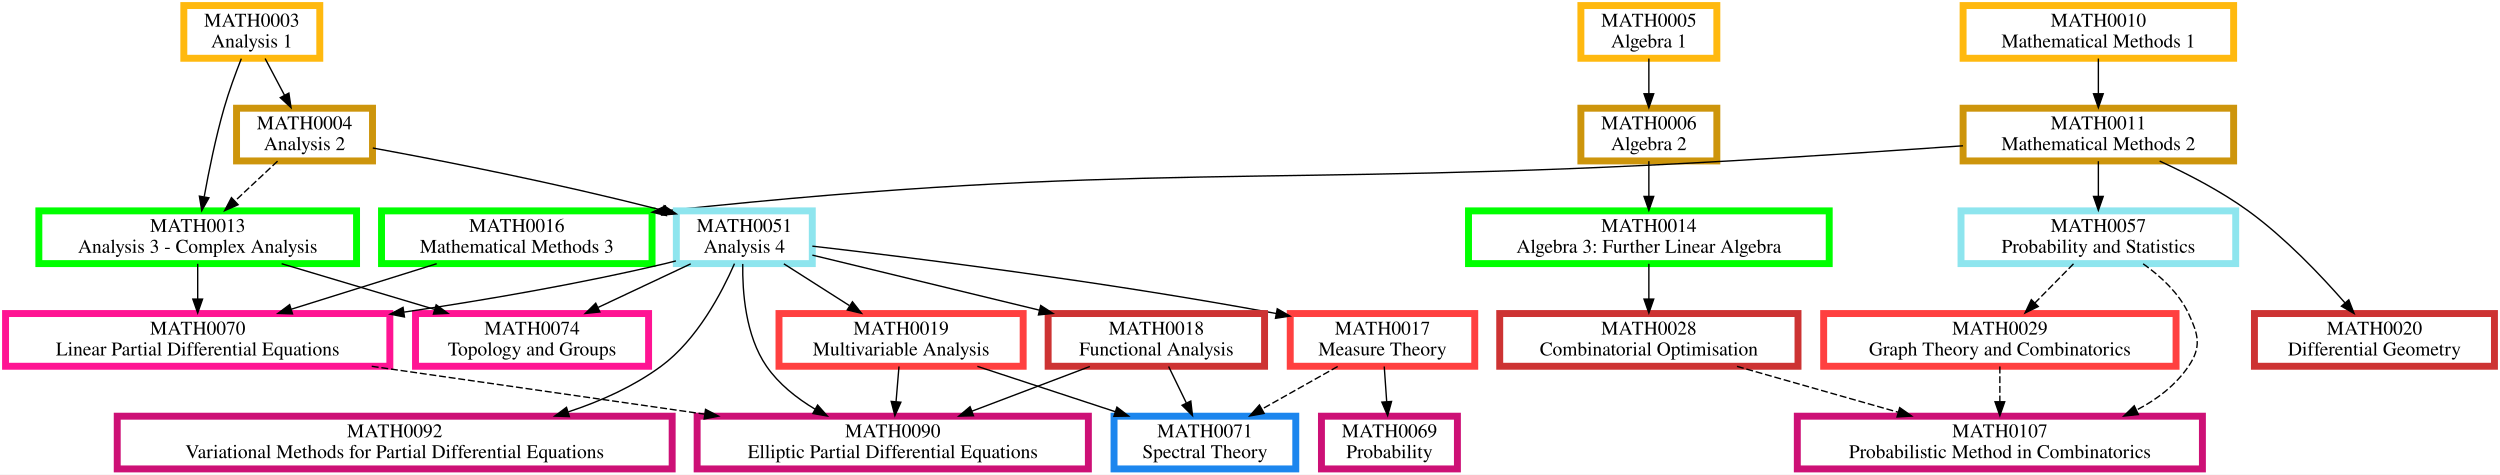
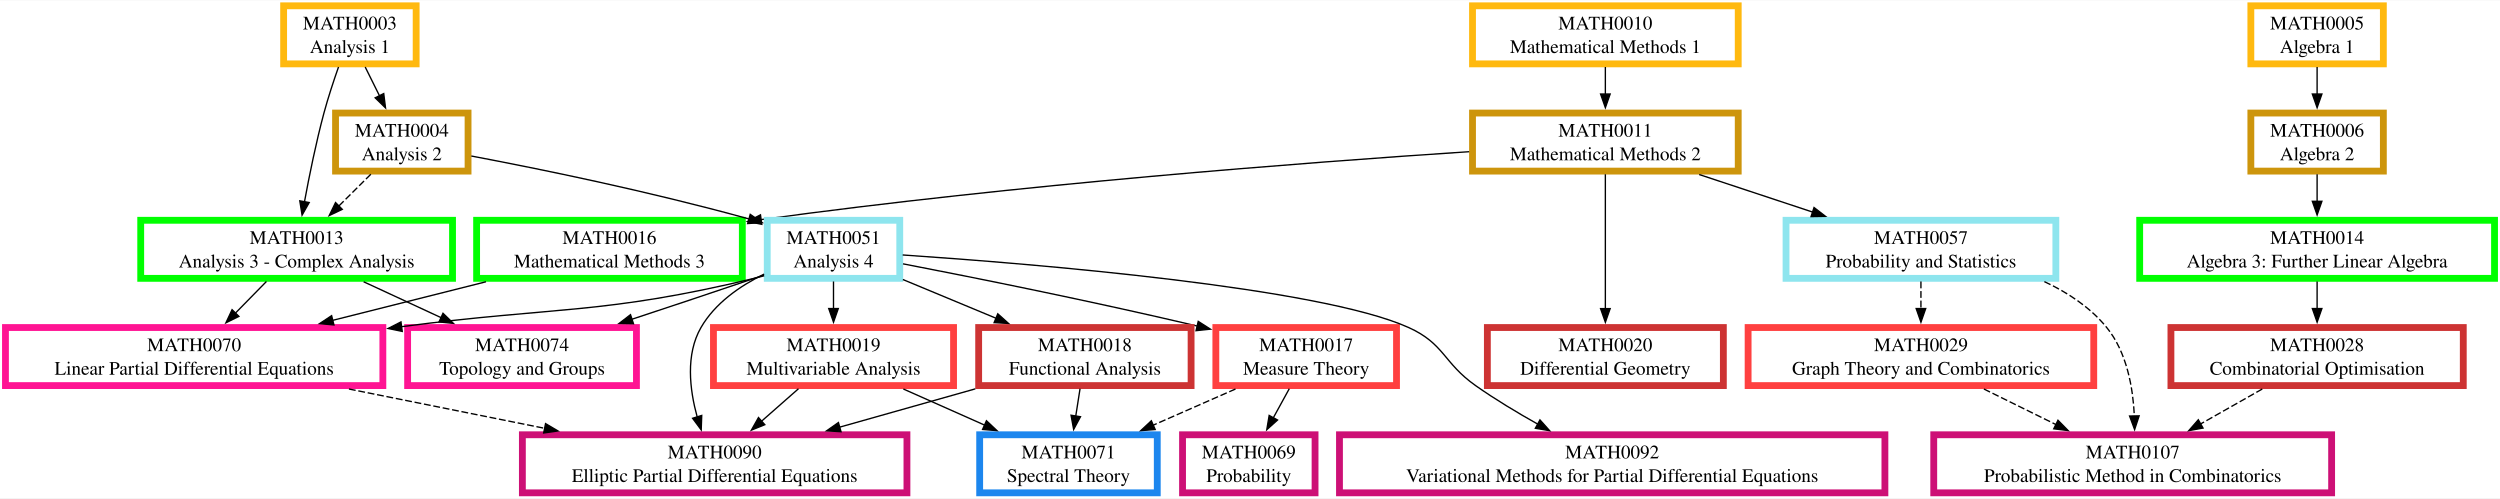
- <svg xmlns="http://www.w3.org/2000/svg" xmlns:xlink="http://www.w3.org/1999/xlink" width="1802pt" height="342pt" viewBox="0.00 0.00 1802.00 342.00">
-   <g id="graph0" class="graph" transform="scale(1 1) rotate(0) translate(4 338)">
-     <polygon fill="white" stroke="transparent" points="-4,4 -4,-338 1798,-338 1798,4 -4,4" />
+ <svg xmlns="http://www.w3.org/2000/svg" xmlns:xlink="http://www.w3.org/1999/xlink" width="1830pt" height="365pt" viewBox="0.00 0.00 1830.00 364.50">
+   <g id="graph0" class="graph" transform="scale(1 1) rotate(0) translate(4 360.5)">
+     <polygon fill="white" stroke="none" points="-4,4 -4,-360.5 1826,-360.5 1826,4 -4,4" />
    <g id="node1" class="node">
      <g id="a_node1">
        <a xlink:href="https://www.ucl.ac.uk/maths/sites/maths/files/math0003.pdf" xlink:title="Year 1, term 1">
-           <polygon fill="white" stroke="#ffb90f" stroke-width="5" points="226.5,-334 128.5,-334 128.5,-296 226.5,-296 226.5,-334" />
-           <text text-anchor="middle" x="177.5" y="-318.8" font-family="Times,serif" font-size="14.00">MATH0003</text>
-           <text text-anchor="middle" x="177.5" y="-303.8" font-family="Times,serif" font-size="14.00">Analysis 1</text>
-         </a>
-       </g>
-     </g>
-     <g id="node6" class="node">
-       <g id="a_node6">
+           <polygon fill="white" stroke="#ffb90f" stroke-width="5" points="300.62,-356.5 203.62,-356.5 203.62,-314 300.62,-314 300.62,-356.5" />
+           <text text-anchor="middle" x="252.12" y="-339.2" font-family="Times,serif" font-size="14.00">MATH0003</text>
+           <text text-anchor="middle" x="252.12" y="-321.95" font-family="Times,serif" font-size="14.00">Analysis 1</text>
+         </a>
+       </g>
+     </g>
+     <g id="node5" class="node">
+       <g id="a_node5">
        <a xlink:href="https://www.ucl.ac.uk/maths/sites/maths/files/math0004.pdf" xlink:title="Year 1, term 2">
-           <polygon fill="white" stroke="#cd950c" stroke-width="5" points="264.5,-260 166.5,-260 166.5,-222 264.5,-222 264.5,-260" />
-           <text text-anchor="middle" x="215.5" y="-244.8" font-family="Times,serif" font-size="14.00">MATH0004</text>
-           <text text-anchor="middle" x="215.5" y="-229.8" font-family="Times,serif" font-size="14.00">Analysis 2</text>
-         </a>
-       </g>
-     </g>
-     <g id="edge3" class="edge">
-       <path fill="none" stroke="black" d="M187.09,-295.83C191.33,-287.79 196.41,-278.17 201.1,-269.29" />
-       <polygon fill="black" stroke="black" points="204.21,-270.89 205.78,-260.41 198.02,-267.62 204.21,-270.89" />
-     </g>
-     <g id="node9" class="node">
-       <g id="a_node9">
+           <polygon fill="white" stroke="#cd950c" stroke-width="5" points="338.62,-278 241.62,-278 241.62,-235.5 338.62,-235.5 338.62,-278" />
+           <text text-anchor="middle" x="290.12" y="-260.7" font-family="Times,serif" font-size="14.00">MATH0004</text>
+           <text text-anchor="middle" x="290.12" y="-243.45" font-family="Times,serif" font-size="14.00">Analysis 2</text>
+         </a>
+       </g>
+     </g>
+     <g id="edge2" class="edge">
+       <path fill="none" stroke="black" d="M263.32,-311.71C266.62,-305.08 270.29,-297.68 273.83,-290.54" />
+       <polygon fill="black" stroke="black" points="276.89,-292.26 278.2,-281.75 270.62,-289.15 276.89,-292.26" />
+     </g>
+     <g id="node8" class="node">
+       <g id="a_node8">
        <a xlink:href="https://www.ucl.ac.uk/maths/sites/maths/files/math0013.pdf" xlink:title="Year 2, term 1">
-           <polygon fill="white" stroke="#00ff00" stroke-width="5" points="253,-186 24,-186 24,-148 253,-148 253,-186" />
-           <text text-anchor="middle" x="138.5" y="-170.8" font-family="Times,serif" font-size="14.00">MATH0013</text>
-           <text text-anchor="middle" x="138.5" y="-155.8" font-family="Times,serif" font-size="14.00">Analysis 3 - Complex Analysis</text>
-         </a>
-       </g>
-     </g>
-     <g id="edge6" class="edge">
-       <path fill="none" stroke="black" d="M169.95,-295.73C165.87,-285.38 160.97,-272.11 157.5,-260 151.45,-238.9 146.51,-214.56 143.19,-196.21" />
-       <polygon fill="black" stroke="black" points="146.6,-195.42 141.42,-186.18 139.71,-196.63 146.6,-195.42" />
+           <polygon fill="white" stroke="#00ff00" stroke-width="5" points="327.25,-199.5 99,-199.5 99,-157 327.25,-157 327.25,-199.5" />
+           <text text-anchor="middle" x="213.12" y="-182.2" font-family="Times,serif" font-size="14.00">MATH0013</text>
+           <text text-anchor="middle" x="213.12" y="-164.95" font-family="Times,serif" font-size="14.00">Analysis 3 - Complex Analysis</text>
+         </a>
+       </g>
+     </g>
+     <g id="edge5" class="edge">
+       <path fill="none" stroke="black" d="M243.8,-311.73C240.21,-301.53 236.15,-289.25 233.12,-278 227.37,-256.6 222.41,-232.19 218.87,-213" />
+       <polygon fill="black" stroke="black" points="222.34,-212.5 217.12,-203.28 215.45,-213.74 222.34,-212.5" />
    </g>
    <g id="node2" class="node">
      <g id="a_node2">
        <a xlink:href="https://www.ucl.ac.uk/maths/sites/maths/files/math0010.pdf" xlink:title="Year 1, term 1">
-           <polygon fill="white" stroke="#ffb90f" stroke-width="5" points="1606,-334 1411,-334 1411,-296 1606,-296 1606,-334" />
-           <text text-anchor="middle" x="1508.5" y="-318.8" font-family="Times,serif" font-size="14.00">MATH0010</text>
-           <text text-anchor="middle" x="1508.5" y="-303.8" font-family="Times,serif" font-size="14.00">Mathematical Methods 1</text>
-         </a>
-       </g>
-     </g>
-     <g id="node5" class="node">
-       <g id="a_node5">
+           <polygon fill="white" stroke="#ffb90f" stroke-width="5" points="1268.38,-356.5 1073.88,-356.5 1073.88,-314 1268.38,-314 1268.38,-356.5" />
+           <text text-anchor="middle" x="1171.12" y="-339.2" font-family="Times,serif" font-size="14.00">MATH0010</text>
+           <text text-anchor="middle" x="1171.12" y="-321.95" font-family="Times,serif" font-size="14.00">Mathematical Methods 1</text>
+         </a>
+       </g>
+     </g>
+     <g id="node4" class="node">
+       <g id="a_node4">
        <a xlink:href="https://www.ucl.ac.uk/maths/sites/maths/files/math0011_2.pdf" xlink:title="Year 1, term 2">
-           <polygon fill="white" stroke="#cd950c" stroke-width="5" points="1606,-260 1411,-260 1411,-222 1606,-222 1606,-260" />
-           <text text-anchor="middle" x="1508.5" y="-244.8" font-family="Times,serif" font-size="14.00">MATH0011</text>
-           <text text-anchor="middle" x="1508.5" y="-229.8" font-family="Times,serif" font-size="14.00">Mathematical Methods 2</text>
-         </a>
-       </g>
-     </g>
-     <g id="edge2" class="edge">
-       <path fill="none" stroke="black" d="M1508.5,-295.83C1508.5,-288.13 1508.5,-278.97 1508.5,-270.42" />
-       <polygon fill="black" stroke="black" points="1512,-270.41 1508.5,-260.41 1505,-270.41 1512,-270.41" />
+           <polygon fill="white" stroke="#cd950c" stroke-width="5" points="1268.38,-278 1073.88,-278 1073.88,-235.5 1268.38,-235.5 1268.38,-278" />
+           <text text-anchor="middle" x="1171.12" y="-260.7" font-family="Times,serif" font-size="14.00">MATH0011</text>
+           <text text-anchor="middle" x="1171.12" y="-243.45" font-family="Times,serif" font-size="14.00">Mathematical Methods 2</text>
+         </a>
+       </g>
+     </g>
+     <g id="edge1" class="edge">
+       <path fill="none" stroke="black" d="M1171.12,-311.71C1171.12,-305.39 1171.12,-298.37 1171.12,-291.54" />
+       <polygon fill="black" stroke="black" points="1174.63,-291.91 1171.13,-281.91 1167.63,-291.91 1174.63,-291.91" />
    </g>
    <g id="node3" class="node">
      <g id="a_node3">
        <a xlink:href="https://www.ucl.ac.uk/maths/sites/maths/files/math0005.pdf" xlink:title="Year 1, term 1">
-           <polygon fill="white" stroke="#ffb90f" stroke-width="5" points="1233.5,-334 1135.5,-334 1135.5,-296 1233.5,-296 1233.5,-334" />
-           <text text-anchor="middle" x="1184.5" y="-318.8" font-family="Times,serif" font-size="14.00">MATH0005</text>
-           <text text-anchor="middle" x="1184.5" y="-303.8" font-family="Times,serif" font-size="14.00">Algebra 1</text>
-         </a>
-       </g>
-     </g>
-     <g id="node4" class="node">
-       <g id="a_node4">
+           <polygon fill="white" stroke="#ffb90f" stroke-width="5" points="1740.62,-356.5 1643.62,-356.5 1643.62,-314 1740.62,-314 1740.62,-356.5" />
+           <text text-anchor="middle" x="1692.12" y="-339.2" font-family="Times,serif" font-size="14.00">MATH0005</text>
+           <text text-anchor="middle" x="1692.12" y="-321.95" font-family="Times,serif" font-size="14.00">Algebra 1</text>
+         </a>
+       </g>
+     </g>
+     <g id="node6" class="node">
+       <g id="a_node6">
        <a xlink:href="https://www.ucl.ac.uk/maths/sites/maths/files/math0006.pdf" xlink:title="Year 1, term 2">
-           <polygon fill="white" stroke="#cd950c" stroke-width="5" points="1233.5,-260 1135.5,-260 1135.5,-222 1233.5,-222 1233.5,-260" />
-           <text text-anchor="middle" x="1184.5" y="-244.8" font-family="Times,serif" font-size="14.00">MATH0006</text>
-           <text text-anchor="middle" x="1184.5" y="-229.8" font-family="Times,serif" font-size="14.00">Algebra 2</text>
-         </a>
-       </g>
-     </g>
-     <g id="edge1" class="edge">
-       <path fill="none" stroke="black" d="M1184.5,-295.83C1184.5,-288.13 1184.5,-278.97 1184.5,-270.42" />
-       <polygon fill="black" stroke="black" points="1188,-270.41 1184.5,-260.41 1181,-270.41 1188,-270.41" />
-     </g>
-     <g id="node8" class="node">
-       <g id="a_node8">
-         <a xlink:href="https://www.ucl.ac.uk/maths/sites/maths/files/math0014.pdf" xlink:title="Year 2, term 1">
-           <polygon fill="white" stroke="#00ff00" stroke-width="5" points="1314.5,-186 1054.5,-186 1054.5,-148 1314.5,-148 1314.5,-186" />
-           <text text-anchor="middle" x="1184.5" y="-170.8" font-family="Times,serif" font-size="14.00">MATH0014</text>
-           <text text-anchor="middle" x="1184.5" y="-155.8" font-family="Times,serif" font-size="14.00">Algebra 3: Further Linear Algebra</text>
-         </a>
-       </g>
-     </g>
-     <g id="edge5" class="edge">
-       <path fill="none" stroke="black" d="M1184.5,-221.83C1184.5,-214.13 1184.5,-204.97 1184.5,-196.42" />
-       <polygon fill="black" stroke="black" points="1188,-196.41 1184.5,-186.41 1181,-196.41 1188,-196.41" />
+           <polygon fill="white" stroke="#cd950c" stroke-width="5" points="1740.62,-278 1643.62,-278 1643.62,-235.5 1740.62,-235.5 1740.62,-278" />
+           <text text-anchor="middle" x="1692.12" y="-260.7" font-family="Times,serif" font-size="14.00">MATH0006</text>
+           <text text-anchor="middle" x="1692.12" y="-243.45" font-family="Times,serif" font-size="14.00">Algebra 2</text>
+         </a>
+       </g>
+     </g>
+     <g id="edge3" class="edge">
+       <path fill="none" stroke="black" d="M1692.12,-311.71C1692.12,-305.39 1692.12,-298.37 1692.12,-291.54" />
+       <polygon fill="black" stroke="black" points="1695.63,-291.91 1692.13,-281.91 1688.63,-291.91 1695.63,-291.91" />
    </g>
    <g id="node7" class="node">
      <g id="a_node7">
        <a xlink:href="https://www.ucl.ac.uk/maths/sites/maths/files/math0016.pdf" xlink:title="Year 2, term 1">
-           <polygon fill="white" stroke="#00ff00" stroke-width="5" points="466,-186 271,-186 271,-148 466,-148 466,-186" />
-           <text text-anchor="middle" x="368.5" y="-170.8" font-family="Times,serif" font-size="14.00">MATH0016</text>
-           <text text-anchor="middle" x="368.5" y="-155.8" font-family="Times,serif" font-size="14.00">Mathematical Methods 3</text>
+           <polygon fill="white" stroke="#00ff00" stroke-width="5" points="539.38,-199.5 344.88,-199.5 344.88,-157 539.38,-157 539.38,-199.5" />
+           <text text-anchor="middle" x="442.12" y="-182.2" font-family="Times,serif" font-size="14.00">MATH0016</text>
+           <text text-anchor="middle" x="442.12" y="-164.95" font-family="Times,serif" font-size="14.00">Mathematical Methods 3</text>
        </a>
      </g>
    </g>
    <g id="edge4" class="edge">
-       <path fill="none" stroke="black" d="M1410.94,-232.91C1360.64,-229.38 1298.3,-225.2 1242.5,-222 904.68,-202.65 815.96,-222.28 476.18,-186.11" />
-       <polygon fill="black" stroke="black" points="476.37,-182.61 466.05,-185.02 475.62,-189.57 476.37,-182.61" />
+       <path fill="none" stroke="black" d="M1071.41,-249.72C950.68,-241.74 741.01,-225.74 552.96,-199.98" />
+       <polygon fill="black" stroke="black" points="553.63,-196.54 543.24,-198.64 552.67,-203.48 553.63,-196.54" />
+     </g>
+     <g id="node11" class="node">
+       <g id="a_node11">
+         <a xlink:href="https://www.ucl.ac.uk/maths/sites/maths/files/math0057.pdf" xlink:title="Year 2 or 3, term 2">
+           <polygon fill="white" stroke="#8ee5ee" stroke-width="5" points="1500.88,-199.5 1303.38,-199.5 1303.38,-157 1500.88,-157 1500.88,-199.5" />
+           <text text-anchor="middle" x="1402.12" y="-182.2" font-family="Times,serif" font-size="14.00">MATH0057</text>
+           <text text-anchor="middle" x="1402.12" y="-164.95" font-family="Times,serif" font-size="14.00">Probability and Statistics</text>
+         </a>
+       </g>
+     </g>
+     <g id="edge9" class="edge">
+       <path fill="none" stroke="black" d="M1239.81,-233C1265.99,-224.33 1296.03,-214.38 1323.1,-205.42" />
+       <polygon fill="black" stroke="black" points="1323.88,-208.85 1332.27,-202.38 1321.68,-202.2 1323.88,-208.85" />
+     </g>
+     <g id="node16" class="node">
+       <g id="a_node16">
+         <a xlink:href="https://www.ucl.ac.uk/maths/sites/maths/files/math0020.pdf" xlink:title="Year 3, term 2">
+           <polygon fill="white" stroke="#cd3333" stroke-width="5" points="1257.5,-121 1084.75,-121 1084.75,-78.5 1257.5,-78.5 1257.5,-121" />
+           <text text-anchor="middle" x="1171.12" y="-103.7" font-family="Times,serif" font-size="14.00">MATH0020</text>
+           <text text-anchor="middle" x="1171.12" y="-86.45" font-family="Times,serif" font-size="14.00">Differential Geometry</text>
+         </a>
+       </g>
+     </g>
+     <g id="edge14" class="edge">
+       <path fill="none" stroke="black" d="M1171.12,-233.21C1171.12,-207.27 1171.12,-164.4 1171.12,-134.48" />
+       <polygon fill="black" stroke="black" points="1174.63,-134.83 1171.13,-124.83 1167.63,-134.83 1174.63,-134.83" />
+     </g>
+     <g id="edge6" class="edge">
+       <path fill="none" stroke="black" stroke-dasharray="5,2" d="M267.44,-233.21C259.99,-225.81 251.58,-217.45 243.64,-209.57" />
+       <polygon fill="black" stroke="black" points="246.55,-207.52 236.99,-202.96 241.62,-212.49 246.55,-207.52" />
    </g>
    <g id="node10" class="node">
      <g id="a_node10">
-         <a xlink:href="https://www.ucl.ac.uk/maths/sites/maths/files/math0057.pdf" xlink:title="Year 2 or 3, term 2">
-           <polygon fill="white" stroke="#8ee5ee" stroke-width="5" points="1607.5,-186 1409.5,-186 1409.5,-148 1607.5,-148 1607.5,-186" />
-           <text text-anchor="middle" x="1508.5" y="-170.8" font-family="Times,serif" font-size="14.00">MATH0057</text>
-           <text text-anchor="middle" x="1508.5" y="-155.8" font-family="Times,serif" font-size="14.00">Probability and Statistics</text>
+         <a xlink:href="https://www.ucl.ac.uk/maths/sites/maths/files/math0051.pdf" xlink:title="Year 2 or 3, term 2">
+           <polygon fill="white" stroke="#8ee5ee" stroke-width="5" points="654.62,-199.5 557.62,-199.5 557.62,-157 654.62,-157 654.62,-199.5" />
+           <text text-anchor="middle" x="606.12" y="-182.2" font-family="Times,serif" font-size="14.00">MATH0051</text>
+           <text text-anchor="middle" x="606.12" y="-164.95" font-family="Times,serif" font-size="14.00">Analysis 4</text>
        </a>
      </g>
    </g>
    <g id="edge8" class="edge">
-       <path fill="none" stroke="black" d="M1508.5,-221.83C1508.5,-214.13 1508.5,-204.97 1508.5,-196.42" />
-       <polygon fill="black" stroke="black" points="1512,-196.41 1508.5,-186.41 1505,-196.41 1512,-196.41" />
-     </g>
-     <g id="node15" class="node">
-       <g id="a_node15">
-         <a xlink:href="https://www.ucl.ac.uk/maths/sites/maths/files/math0020.pdf" xlink:title="Year 3, term 2">
-           <polygon fill="white" stroke="#cd3333" stroke-width="5" points="1794,-112 1621,-112 1621,-74 1794,-74 1794,-112" />
-           <text text-anchor="middle" x="1707.5" y="-96.8" font-family="Times,serif" font-size="14.00">MATH0020</text>
-           <text text-anchor="middle" x="1707.5" y="-81.8" font-family="Times,serif" font-size="14.00">Differential Geometry</text>
-         </a>
-       </g>
-     </g>
-     <g id="edge13" class="edge">
-       <path fill="none" stroke="black" d="M1552.67,-221.9C1573,-212.59 1596.9,-200.21 1616.5,-186 1643.04,-166.76 1668.88,-139.57 1686.21,-119.74" />
-       <polygon fill="black" stroke="black" points="1689,-121.87 1692.86,-112 1683.69,-117.3 1689,-121.87" />
+       <path fill="none" stroke="black" d="M341,-246.55C390.91,-237.1 469.31,-221.15 544.28,-200.47" />
+       <polygon fill="black" stroke="black" points="545.17,-203.85 553.85,-197.79 543.28,-197.11 545.17,-203.85" />
+     </g>
+     <g id="node9" class="node">
+       <g id="a_node9">
+         <a xlink:href="https://www.ucl.ac.uk/maths/sites/maths/files/math0014.pdf" xlink:title="Year 2, term 1">
+           <polygon fill="white" stroke="#00ff00" stroke-width="5" points="1822,-199.5 1562.25,-199.5 1562.25,-157 1822,-157 1822,-199.5" />
+           <text text-anchor="middle" x="1692.12" y="-182.2" font-family="Times,serif" font-size="14.00">MATH0014</text>
+           <text text-anchor="middle" x="1692.12" y="-164.95" font-family="Times,serif" font-size="14.00">Algebra 3: Further Linear Algebra</text>
+         </a>
+       </g>
    </g>
    <g id="edge7" class="edge">
-       <path fill="none" stroke="black" stroke-dasharray="5,2" d="M196.07,-221.83C186.77,-213.13 175.48,-202.58 165.37,-193.13" />
-       <polygon fill="black" stroke="black" points="167.62,-190.44 157.92,-186.16 162.84,-195.55 167.62,-190.44" />
-     </g>
-     <g id="node11" class="node">
-       <g id="a_node11">
-         <a xlink:href="https://www.ucl.ac.uk/maths/sites/maths/files/math0051.pdf" xlink:title="Year 2 or 3, term 2">
-           <polygon fill="white" stroke="#8ee5ee" stroke-width="5" points="581.5,-186 483.5,-186 483.5,-148 581.5,-148 581.5,-186" />
-           <text text-anchor="middle" x="532.5" y="-170.8" font-family="Times,serif" font-size="14.00">MATH0051</text>
-           <text text-anchor="middle" x="532.5" y="-155.8" font-family="Times,serif" font-size="14.00">Analysis 4</text>
-         </a>
-       </g>
-     </g>
-     <g id="edge9" class="edge">
-       <path fill="none" stroke="black" d="M264.72,-231.31C315.11,-222.08 395.83,-206.34 473.52,-186.41" />
-       <polygon fill="black" stroke="black" points="474.66,-189.73 483.47,-183.83 472.91,-182.95 474.66,-189.73" />
+       <path fill="none" stroke="black" d="M1692.12,-233.21C1692.12,-226.89 1692.12,-219.87 1692.12,-213.04" />
+       <polygon fill="black" stroke="black" points="1695.63,-213.41 1692.13,-203.41 1688.63,-213.41 1695.63,-213.41" />
    </g>
    <g id="node19" class="node">
      <g id="a_node19">
        <a xlink:href="https://www.ucl.ac.uk/maths/sites/maths/files/math0070.pdf" xlink:title="Year 3 or 4, term 1">
-           <polygon fill="white" stroke="#ff1493" stroke-width="5" points="277,-112 0,-112 0,-74 277,-74 277,-112" />
-           <text text-anchor="middle" x="138.5" y="-96.8" font-family="Times,serif" font-size="14.00">MATH0070</text>
-           <text text-anchor="middle" x="138.5" y="-81.8" font-family="Times,serif" font-size="14.00">Linear Partial Differential Equations</text>
+           <polygon fill="white" stroke="#ff1493" stroke-width="5" points="276.25,-121 0,-121 0,-78.5 276.25,-78.5 276.25,-121" />
+           <text text-anchor="middle" x="138.12" y="-103.7" font-family="Times,serif" font-size="14.00">MATH0070</text>
+           <text text-anchor="middle" x="138.12" y="-86.45" font-family="Times,serif" font-size="14.00">Linear Partial Differential Equations</text>
        </a>
      </g>
    </g>
    <g id="edge19" class="edge">
-       <path fill="none" stroke="black" d="M310.76,-147.92C278.91,-137.95 239.19,-125.52 205.92,-115.1" />
-       <polygon fill="black" stroke="black" points="206.85,-111.73 196.27,-112.08 204.76,-118.41 206.85,-111.73" />
+       <path fill="none" stroke="black" d="M351.74,-154.5C316.45,-145.62 275.82,-135.4 239.54,-126.27" />
+       <polygon fill="black" stroke="black" points="240.45,-122.89 229.89,-123.84 238.74,-129.68 240.45,-122.89" />
+     </g>
+     <g id="node18" class="node">
+       <g id="a_node18">
+         <a xlink:href="https://www.ucl.ac.uk/maths/sites/maths/files/math0074.pdf" xlink:title="Year 3 or 4, term 1">
+           <polygon fill="white" stroke="#ff1493" stroke-width="5" points="461.88,-121 294.38,-121 294.38,-78.5 461.88,-78.5 461.88,-121" />
+           <text text-anchor="middle" x="378.12" y="-103.7" font-family="Times,serif" font-size="14.00">MATH0074</text>
+           <text text-anchor="middle" x="378.12" y="-86.45" font-family="Times,serif" font-size="14.00">Topology and Groups</text>
+         </a>
+       </g>
+     </g>
+     <g id="edge16" class="edge">
+       <path fill="none" stroke="black" d="M262.18,-154.5C279.97,-146.26 300.26,-136.85 318.84,-128.24" />
+       <polygon fill="black" stroke="black" points="320.28,-131.43 327.88,-124.04 317.34,-125.08 320.28,-131.43" />
+     </g>
+     <g id="edge18" class="edge">
+       <path fill="none" stroke="black" d="M191.03,-154.71C183.92,-147.46 175.92,-139.3 168.33,-131.56" />
+       <polygon fill="black" stroke="black" points="170.88,-129.16 161.38,-124.47 165.88,-134.06 170.88,-129.16" />
    </g>
    <g id="node17" class="node">
      <g id="a_node17">
        <a xlink:href="https://www.ucl.ac.uk/maths/sites/maths/files/math0028.pdf" xlink:title="Year 3, term 2">
-           <polygon fill="white" stroke="#cd3333" stroke-width="5" points="1292,-112 1077,-112 1077,-74 1292,-74 1292,-112" />
-           <text text-anchor="middle" x="1184.5" y="-96.8" font-family="Times,serif" font-size="14.00">MATH0028</text>
-           <text text-anchor="middle" x="1184.5" y="-81.8" font-family="Times,serif" font-size="14.00">Combinatorial Optimisation</text>
+           <polygon fill="white" stroke="#cd3333" stroke-width="5" points="1799.12,-121 1585.12,-121 1585.12,-78.5 1799.12,-78.5 1799.12,-121" />
+           <text text-anchor="middle" x="1692.12" y="-103.7" font-family="Times,serif" font-size="14.00">MATH0028</text>
+           <text text-anchor="middle" x="1692.12" y="-86.45" font-family="Times,serif" font-size="14.00">Combinatorial Optimisation</text>
        </a>
      </g>
    </g>
    <g id="edge15" class="edge">
-       <path fill="none" stroke="black" d="M1184.5,-147.83C1184.5,-140.13 1184.5,-130.97 1184.5,-122.42" />
-       <polygon fill="black" stroke="black" points="1188,-122.41 1184.5,-112.41 1181,-122.41 1188,-122.41" />
-     </g>
-     <g id="node18" class="node">
-       <g id="a_node18">
-         <a xlink:href="https://www.ucl.ac.uk/maths/sites/maths/files/math0074.pdf" xlink:title="Year 3 or 4, term 1">
-           <polygon fill="white" stroke="#ff1493" stroke-width="5" points="463.5,-112 295.5,-112 295.5,-74 463.5,-74 463.5,-112" />
-           <text text-anchor="middle" x="379.5" y="-96.8" font-family="Times,serif" font-size="14.00">MATH0074</text>
-           <text text-anchor="middle" x="379.5" y="-81.8" font-family="Times,serif" font-size="14.00">Topology and Groups</text>
-         </a>
-       </g>
-     </g>
-     <g id="edge16" class="edge">
-       <path fill="none" stroke="black" d="M199,-147.92C232.52,-137.91 274.36,-125.41 309.31,-114.97" />
-       <polygon fill="black" stroke="black" points="310.39,-118.3 318.97,-112.08 308.39,-111.59 310.39,-118.3" />
-     </g>
-     <g id="edge18" class="edge">
-       <path fill="none" stroke="black" d="M138.5,-147.83C138.5,-140.13 138.5,-130.97 138.5,-122.42" />
-       <polygon fill="black" stroke="black" points="142,-122.41 138.5,-112.41 135,-122.41 142,-122.41" />
+       <path fill="none" stroke="black" d="M1692.12,-154.71C1692.12,-148.39 1692.12,-141.37 1692.12,-134.54" />
+       <polygon fill="black" stroke="black" points="1695.63,-134.91 1692.13,-124.91 1688.63,-134.91 1695.63,-134.91" />
+     </g>
+     <g id="node12" class="node">
+       <g id="a_node12">
+         <a xlink:href="https://www.ucl.ac.uk/maths/sites/maths/files/math0019.pdf" xlink:title="Year 3, term 1">
+           <polygon fill="white" stroke="#ff4040" stroke-width="5" points="694,-121 518.25,-121 518.25,-78.5 694,-78.5 694,-121" />
+           <text text-anchor="middle" x="606.12" y="-103.7" font-family="Times,serif" font-size="14.00">MATH0019</text>
+           <text text-anchor="middle" x="606.12" y="-86.45" font-family="Times,serif" font-size="14.00">Multivariable Analysis</text>
+         </a>
+       </g>
+     </g>
+     <g id="edge10" class="edge">
+       <path fill="none" stroke="black" d="M606.12,-154.71C606.12,-148.39 606.12,-141.37 606.12,-134.54" />
+       <polygon fill="black" stroke="black" points="609.63,-134.91 606.13,-124.91 602.63,-134.91 609.63,-134.91" />
    </g>
    <g id="node14" class="node">
      <g id="a_node14">
+         <a xlink:href="https://www.ucl.ac.uk/maths/sites/maths/files/math0017.pdf" xlink:title="Year 3, term 1">
+           <polygon fill="white" stroke="#ff4040" stroke-width="5" points="1018.25,-121 886,-121 886,-78.5 1018.25,-78.5 1018.25,-121" />
+           <text text-anchor="middle" x="952.12" y="-103.7" font-family="Times,serif" font-size="14.00">MATH0017</text>
+           <text text-anchor="middle" x="952.12" y="-86.45" font-family="Times,serif" font-size="14.00">Measure Theory</text>
+         </a>
+       </g>
+     </g>
+     <g id="edge12" class="edge">
+       <path fill="none" stroke="black" d="M657.02,-167.62C709.18,-157.54 792.88,-140.79 872.32,-122.1" />
+       <polygon fill="black" stroke="black" points="873.11,-125.51 882.03,-119.8 871.49,-118.7 873.11,-125.51" />
+     </g>
+     <g id="node15" class="node">
+       <g id="a_node15">
+         <a xlink:href="https://www.ucl.ac.uk/maths/sites/maths/files/math0018.pdf" xlink:title="Year 3, term 2">
+           <polygon fill="white" stroke="#cd3333" stroke-width="5" points="867.88,-121 712.38,-121 712.38,-78.5 867.88,-78.5 867.88,-121" />
+           <text text-anchor="middle" x="790.12" y="-103.7" font-family="Times,serif" font-size="14.00">MATH0018</text>
+           <text text-anchor="middle" x="790.12" y="-86.45" font-family="Times,serif" font-size="14.00">Functional Analysis</text>
+         </a>
+       </g>
+     </g>
+     <g id="edge13" class="edge">
+       <path fill="none" stroke="black" d="M656.89,-156.14C678.01,-147.36 702.79,-137.06 725.21,-127.74" />
+       <polygon fill="black" stroke="black" points="726.37,-131.05 734.26,-123.98 723.68,-124.58 726.37,-131.05" />
+     </g>
+     <g id="edge17" class="edge">
+       <path fill="none" stroke="black" d="M555.22,-159.42C552.82,-158.6 550.45,-157.79 548.12,-157 518.89,-147.06 486.76,-136.37 458.37,-127" />
+       <polygon fill="black" stroke="black" points="459.72,-123.76 449.13,-123.96 457.53,-130.41 459.72,-123.76" />
+     </g>
+     <g id="edge20" class="edge">
+       <path fill="none" stroke="black" d="M555.37,-158.89C552.93,-158.21 550.51,-157.57 548.12,-157 437,-130.28 404.05,-136.61 289.87,-121.62" />
+       <polygon fill="black" stroke="black" points="290.44,-118.16 280.07,-120.3 289.51,-125.1 290.44,-118.16" />
+     </g>
+     <g id="node20" class="node">
+       <g id="a_node20">
+         <a xlink:href="https://www.ucl.ac.uk/maths/sites/maths/files/math0092.pdf" xlink:title="Year 3 or 4, term 2">
+           <polygon fill="white" stroke="#cd1076" stroke-width="5" points="1375.75,-42.5 976.5,-42.5 976.5,0 1375.75,0 1375.75,-42.5" />
+           <text text-anchor="middle" x="1176.12" y="-25.2" font-family="Times,serif" font-size="14.00">MATH0092</text>
+           <text text-anchor="middle" x="1176.12" y="-7.95" font-family="Times,serif" font-size="14.00">Variational Methods for Partial Differential Equations</text>
+         </a>
+       </g>
+     </g>
+     <g id="edge21" class="edge">
+       <path fill="none" stroke="black" d="M656.77,-174.12C753.77,-167.55 961.92,-150.4 1027.12,-121 1053.4,-109.15 1052.55,-95.1 1076.12,-78.5 1090.42,-68.43 1106.67,-58.66 1121.85,-50.16" />
+       <polygon fill="black" stroke="black" points="1123.25,-53.39 1130.32,-45.49 1119.87,-47.25 1123.25,-53.39" />
+     </g>
+     <g id="node22" class="node">
+       <g id="a_node22">
+         <a xlink:href="https://www.ucl.ac.uk/maths/sites/maths/files/math0090.pdf" xlink:title="Year 3 or 4, term 2">
+           <polygon fill="white" stroke="#cd1076" stroke-width="5" points="659.88,-42.5 378.38,-42.5 378.38,0 659.88,0 659.88,-42.5" />
+           <text text-anchor="middle" x="519.12" y="-25.2" font-family="Times,serif" font-size="14.00">MATH0090</text>
+           <text text-anchor="middle" x="519.12" y="-7.95" font-family="Times,serif" font-size="14.00">Elliptic Partial Differential Equations</text>
+         </a>
+       </g>
+     </g>
+     <g id="edge24" class="edge">
+       <path fill="none" stroke="black" d="M555.34,-160.11C537.48,-151.36 519.33,-138.71 509.12,-121 497.78,-101.31 500.78,-75.71 506.35,-55.51" />
+       <polygon fill="black" stroke="black" points="509.66,-56.65 509.29,-46.06 502.97,-54.57 509.66,-56.65" />
+     </g>
+     <g id="node13" class="node">
+       <g id="a_node13">
        <a xlink:href="https://www.ucl.ac.uk/maths/sites/maths/files/math0029.pdf" xlink:title="Year 3, term 1">
-           <polygon fill="white" stroke="#ff4040" stroke-width="5" points="1564.5,-112 1310.5,-112 1310.5,-74 1564.5,-74 1564.5,-112" />
-           <text text-anchor="middle" x="1437.5" y="-96.8" font-family="Times,serif" font-size="14.00">MATH0029</text>
-           <text text-anchor="middle" x="1437.5" y="-81.8" font-family="Times,serif" font-size="14.00">Graph Theory and Combinatorics</text>
-         </a>
-       </g>
-     </g>
-     <g id="edge12" class="edge">
-       <path fill="none" stroke="black" stroke-dasharray="5,2" d="M1490.58,-147.83C1482.16,-139.28 1471.96,-128.94 1462.76,-119.62" />
-       <polygon fill="black" stroke="black" points="1465.17,-117.08 1455.66,-112.41 1460.19,-121.99 1465.17,-117.08" />
+           <polygon fill="white" stroke="#ff4040" stroke-width="5" points="1528.62,-121 1275.62,-121 1275.62,-78.5 1528.62,-78.5 1528.62,-121" />
+           <text text-anchor="middle" x="1402.12" y="-103.7" font-family="Times,serif" font-size="14.00">MATH0029</text>
+           <text text-anchor="middle" x="1402.12" y="-86.45" font-family="Times,serif" font-size="14.00">Graph Theory and Combinatorics</text>
+         </a>
+       </g>
+     </g>
+     <g id="edge11" class="edge">
+       <path fill="none" stroke="black" stroke-dasharray="5,2" d="M1402.12,-154.71C1402.12,-148.39 1402.12,-141.37 1402.12,-134.54" />
+       <polygon fill="black" stroke="black" points="1405.63,-134.91 1402.13,-124.91 1398.63,-134.91 1405.63,-134.91" />
    </g>
    <g id="node23" class="node">
      <g id="a_node23">
        <a xlink:href="https://www.ucl.ac.uk/maths/sites/maths/files/math0107_1.pdf" xlink:title="Year 3 or 4, term 2">
-           <polygon fill="white" stroke="#cd1076" stroke-width="5" points="1583.5,-38 1291.5,-38 1291.5,0 1583.5,0 1583.5,-38" />
-           <text text-anchor="middle" x="1437.5" y="-22.8" font-family="Times,serif" font-size="14.00">MATH0107</text>
-           <text text-anchor="middle" x="1437.5" y="-7.8" font-family="Times,serif" font-size="14.00">Probabilistic Method in Combinatorics</text>
+           <polygon fill="white" stroke="#cd1076" stroke-width="5" points="1702.75,-42.5 1411.5,-42.5 1411.5,0 1702.75,0 1702.75,-42.5" />
+           <text text-anchor="middle" x="1557.12" y="-25.2" font-family="Times,serif" font-size="14.00">MATH0107</text>
+           <text text-anchor="middle" x="1557.12" y="-7.95" font-family="Times,serif" font-size="14.00">Probabilistic Method in Combinatorics</text>
        </a>
      </g>
    </g>
    <g id="edge29" class="edge">
-       <path fill="none" stroke="black" stroke-dasharray="5,2" d="M1540.78,-147.84C1553.44,-138.85 1566.58,-126.74 1573.5,-112 1580.68,-96.71 1582.99,-87.97 1573.5,-74 1564.22,-60.34 1550.89,-50.13 1536.16,-42.51" />
-       <polygon fill="black" stroke="black" points="1537.36,-39.2 1526.82,-38.09 1534.36,-45.53 1537.36,-39.2" />
-     </g>
-     <g id="node12" class="node">
-       <g id="a_node12">
-         <a xlink:href="https://www.ucl.ac.uk/maths/sites/maths/files/math0017.pdf" xlink:title="Year 3, term 1">
-           <polygon fill="white" stroke="#ff4040" stroke-width="5" points="1059,-112 926,-112 926,-74 1059,-74 1059,-112" />
-           <text text-anchor="middle" x="992.5" y="-96.8" font-family="Times,serif" font-size="14.00">MATH0017</text>
-           <text text-anchor="middle" x="992.5" y="-81.8" font-family="Times,serif" font-size="14.00">Measure Theory</text>
-         </a>
-       </g>
-     </g>
-     <g id="edge10" class="edge">
-       <path fill="none" stroke="black" d="M581.53,-160.58C652.91,-152.37 789.74,-135.41 916,-112" />
-       <polygon fill="black" stroke="black" points="916.66,-115.44 925.85,-110.16 915.37,-108.56 916.66,-115.44" />
-     </g>
-     <g id="node13" class="node">
-       <g id="a_node13">
-         <a xlink:href="https://www.ucl.ac.uk/maths/sites/maths/files/math0019.pdf" xlink:title="Year 3, term 1">
-           <polygon fill="white" stroke="#ff4040" stroke-width="5" points="733.5,-112 557.5,-112 557.5,-74 733.5,-74 733.5,-112" />
-           <text text-anchor="middle" x="645.5" y="-96.8" font-family="Times,serif" font-size="14.00">MATH0019</text>
-           <text text-anchor="middle" x="645.5" y="-81.8" font-family="Times,serif" font-size="14.00">Multivariable Analysis</text>
-         </a>
-       </g>
-     </g>
-     <g id="edge11" class="edge">
-       <path fill="none" stroke="black" d="M561.01,-147.83C575.33,-138.71 592.86,-127.54 608.23,-117.74" />
-       <polygon fill="black" stroke="black" points="610.44,-120.49 616.99,-112.16 606.68,-114.58 610.44,-120.49" />
-     </g>
-     <g id="node16" class="node">
-       <g id="a_node16">
-         <a xlink:href="https://www.ucl.ac.uk/maths/sites/maths/files/math0018.pdf" xlink:title="Year 3, term 2">
-           <polygon fill="white" stroke="#cd3333" stroke-width="5" points="907.5,-112 751.5,-112 751.5,-74 907.5,-74 907.5,-112" />
-           <text text-anchor="middle" x="829.5" y="-96.8" font-family="Times,serif" font-size="14.00">MATH0018</text>
-           <text text-anchor="middle" x="829.5" y="-81.8" font-family="Times,serif" font-size="14.00">Functional Analysis</text>
-         </a>
-       </g>
-     </g>
-     <g id="edge14" class="edge">
-       <path fill="none" stroke="black" d="M581.54,-154.11C625.89,-143.36 692.13,-127.3 745,-114.49" />
-       <polygon fill="black" stroke="black" points="746.15,-117.81 755.04,-112.05 744.5,-111 746.15,-117.81" />
-     </g>
-     <g id="edge17" class="edge">
-       <path fill="none" stroke="black" d="M493.89,-147.83C473.61,-138.29 448.58,-126.51 427.1,-116.4" />
-       <polygon fill="black" stroke="black" points="428.37,-113.13 417.83,-112.04 425.39,-119.46 428.37,-113.13" />
-     </g>
-     <g id="edge20" class="edge">
-       <path fill="none" stroke="black" d="M483.19,-149.94C480.6,-149.25 478.02,-148.6 475.5,-148 414.45,-133.55 346.26,-121.82 287.27,-113.03" />
-       <polygon fill="black" stroke="black" points="287.53,-109.53 277.13,-111.53 286.51,-116.45 287.53,-109.53" />
-     </g>
-     <g id="node20" class="node">
-       <g id="a_node20">
-         <a xlink:href="https://www.ucl.ac.uk/maths/sites/maths/files/math0092.pdf" xlink:title="Year 3 or 4, term 2">
-           <polygon fill="white" stroke="#cd1076" stroke-width="5" points="480.5,-38 80.5,-38 80.5,0 480.5,0 480.5,-38" />
-           <text text-anchor="middle" x="280.5" y="-22.8" font-family="Times,serif" font-size="14.00">MATH0092</text>
-           <text text-anchor="middle" x="280.5" y="-7.8" font-family="Times,serif" font-size="14.00">Variational Methods for Partial Differential Equations</text>
-         </a>
-       </g>
-     </g>
-     <g id="edge21" class="edge">
-       <path fill="none" stroke="black" d="M525.42,-147.96C516.3,-127.06 498.47,-93.08 472.5,-74 452.76,-59.5 429.26,-48.89 405.59,-41.12" />
-       <polygon fill="black" stroke="black" points="406.4,-37.71 395.81,-38.07 404.32,-44.39 406.4,-37.71" />
-     </g>
-     <g id="node22" class="node">
-       <g id="a_node22">
-         <a xlink:href="https://www.ucl.ac.uk/maths/sites/maths/files/math0090.pdf" xlink:title="Year 3 or 4, term 2">
-           <polygon fill="white" stroke="#cd1076" stroke-width="5" points="780.5,-38 498.5,-38 498.5,0 780.5,0 780.5,-38" />
-           <text text-anchor="middle" x="639.5" y="-22.8" font-family="Times,serif" font-size="14.00">MATH0090</text>
-           <text text-anchor="middle" x="639.5" y="-7.8" font-family="Times,serif" font-size="14.00">Elliptic Partial Differential Equations</text>
-         </a>
-       </g>
-     </g>
-     <g id="edge24" class="edge">
-       <path fill="none" stroke="black" d="M531.37,-147.74C531.06,-127.87 533.31,-96.02 548.5,-74 557.31,-61.22 570.22,-51 583.56,-43.03" />
-       <polygon fill="black" stroke="black" points="585.33,-46.05 592.35,-38.12 581.91,-39.94 585.33,-46.05" />
+       <path fill="none" stroke="black" stroke-dasharray="5,2" d="M1492.48,-154.6C1509.77,-146.53 1526.17,-135.65 1538.12,-121 1552.86,-102.94 1557.4,-76.85 1558.36,-56.02" />
+       <polygon fill="black" stroke="black" points="1561.85,-56.35 1558.54,-46.29 1554.85,-56.22 1561.85,-56.35" />
+     </g>
+     <g id="edge26" class="edge">
+       <path fill="none" stroke="black" d="M580.49,-76.21C571.98,-68.73 562.37,-60.28 553.32,-52.32" />
+       <polygon fill="black" stroke="black" points="555.83,-49.87 546.01,-45.89 551.21,-55.12 555.83,-49.87" />
+     </g>
+     <g id="node24" class="node">
+       <g id="a_node24">
+         <a xlink:href="https://www.ucl.ac.uk/maths/sites/maths/files/math0071.pdf" xlink:title="Year 4, term 1">
+           <polygon fill="white" stroke="#1c86ee" stroke-width="5" points="843.12,-42.5 713.12,-42.5 713.12,0 843.12,0 843.12,-42.5" />
+           <text text-anchor="middle" x="778.12" y="-25.2" font-family="Times,serif" font-size="14.00">MATH0071</text>
+           <text text-anchor="middle" x="778.12" y="-7.95" font-family="Times,serif" font-size="14.00">Spectral Theory</text>
+         </a>
+       </g>
+     </g>
+     <g id="edge31" class="edge">
+       <path fill="none" stroke="black" d="M657.26,-76C675.98,-67.68 697.35,-58.17 716.87,-49.5" />
+       <polygon fill="black" stroke="black" points="718.08,-52.78 725.8,-45.52 715.24,-46.39 718.08,-52.78" />
+     </g>
+     <g id="edge27" class="edge">
+       <path fill="none" stroke="black" stroke-dasharray="5,2" d="M1448.21,-76C1464.85,-67.79 1483.81,-58.44 1501.19,-49.86" />
+       <polygon fill="black" stroke="black" points="1502.44,-53.14 1509.86,-45.58 1499.34,-46.86 1502.44,-53.14" />
    </g>
    <g id="node21" class="node">
      <g id="a_node21">
        <a xlink:href="https://www.ucl.ac.uk/maths/sites/maths/files/math0069.pdf" xlink:title="Year 3 or 4, term 2">
-           <polygon fill="white" stroke="#cd1076" stroke-width="5" points="1046.5,-38 948.5,-38 948.5,0 1046.5,0 1046.5,-38" />
-           <text text-anchor="middle" x="997.5" y="-22.8" font-family="Times,serif" font-size="14.00">MATH0069</text>
-           <text text-anchor="middle" x="997.5" y="-7.8" font-family="Times,serif" font-size="14.00">Probability</text>
+           <polygon fill="white" stroke="#cd1076" stroke-width="5" points="958.62,-42.5 861.62,-42.5 861.62,0 958.62,0 958.62,-42.5" />
+           <text text-anchor="middle" x="910.12" y="-25.2" font-family="Times,serif" font-size="14.00">MATH0069</text>
+           <text text-anchor="middle" x="910.12" y="-7.95" font-family="Times,serif" font-size="14.00">Probability</text>
        </a>
      </g>
    </g>
    <g id="edge22" class="edge">
-       <path fill="none" stroke="black" d="M993.76,-73.83C994.3,-66.13 994.93,-56.97 995.53,-48.42" />
-       <polygon fill="black" stroke="black" points="999.02,-48.63 996.22,-38.41 992.04,-48.15 999.02,-48.63" />
-     </g>
-     <g id="node24" class="node">
-       <g id="a_node24">
-         <a xlink:href="https://www.ucl.ac.uk/maths/sites/maths/files/math0071.pdf" xlink:title="Year 4, term 1">
-           <polygon fill="white" stroke="#1c86ee" stroke-width="5" points="930,-38 799,-38 799,0 930,0 930,-38" />
-           <text text-anchor="middle" x="864.5" y="-22.8" font-family="Times,serif" font-size="14.00">MATH0071</text>
-           <text text-anchor="middle" x="864.5" y="-7.8" font-family="Times,serif" font-size="14.00">Spectral Theory</text>
-         </a>
-       </g>
+       <path fill="none" stroke="black" d="M939.75,-76.21C936.02,-69.42 931.86,-61.84 927.86,-54.55" />
+       <polygon fill="black" stroke="black" points="931.16,-53.3 923.28,-46.22 925.03,-56.67 931.16,-53.3" />
    </g>
    <g id="edge32" class="edge">
-       <path fill="none" stroke="black" stroke-dasharray="5,2" d="M960.2,-73.83C943.68,-64.54 923.38,-53.12 905.74,-43.2" />
-       <polygon fill="black" stroke="black" points="907.22,-40.01 896.79,-38.16 903.79,-46.12 907.22,-40.01" />
-     </g>
-     <g id="edge26" class="edge">
-       <path fill="none" stroke="black" d="M643.99,-73.83C643.34,-66.13 642.58,-56.97 641.87,-48.42" />
-       <polygon fill="black" stroke="black" points="645.35,-48.09 641.03,-38.41 638.38,-48.67 645.35,-48.09" />
-     </g>
-     <g id="edge31" class="edge">
-       <path fill="none" stroke="black" d="M700.48,-73.92C730.68,-64 768.31,-51.63 799.9,-41.24" />
-       <polygon fill="black" stroke="black" points="801.09,-44.53 809.5,-38.08 798.9,-37.88 801.09,-44.53" />
-     </g>
-     <g id="edge27" class="edge">
-       <path fill="none" stroke="black" stroke-dasharray="5,2" d="M1437.5,-73.83C1437.5,-66.13 1437.5,-56.97 1437.5,-48.42" />
-       <polygon fill="black" stroke="black" points="1441,-48.41 1437.5,-38.41 1434,-48.41 1441,-48.41" />
+       <path fill="none" stroke="black" stroke-dasharray="5,2" d="M900.39,-76C881.45,-67.68 859.84,-58.17 840.09,-49.5" />
+       <polygon fill="black" stroke="black" points="841.61,-46.34 831.05,-45.52 838.79,-52.75 841.61,-46.34" />
    </g>
    <g id="edge25" class="edge">
-       <path fill="none" stroke="black" d="M781.55,-73.83C755.69,-64.03 723.6,-51.87 696.47,-41.59" />
-       <polygon fill="black" stroke="black" points="697.69,-38.31 687.1,-38.04 695.21,-44.85 697.69,-38.31" />
+       <path fill="none" stroke="black" d="M709.92,-76.11C678.65,-67.28 642.63,-57.11 610.38,-48.01" />
+       <polygon fill="black" stroke="black" points="611.63,-44.73 601.05,-45.38 609.73,-51.46 611.63,-44.73" />
    </g>
    <g id="edge30" class="edge">
-       <path fill="none" stroke="black" d="M838.33,-73.83C842.2,-65.88 846.82,-56.37 851.1,-47.57" />
-       <polygon fill="black" stroke="black" points="854.32,-48.94 855.55,-38.41 848.03,-45.88 854.32,-48.94" />
+       <path fill="none" stroke="black" d="M786.59,-76.21C785.6,-69.89 784.5,-62.87 783.43,-56.04" />
+       <polygon fill="black" stroke="black" points="786.92,-55.72 781.91,-46.39 780,-56.81 786.92,-55.72" />
    </g>
    <g id="edge28" class="edge">
-       <path fill="none" stroke="black" stroke-dasharray="5,2" d="M1248.02,-73.92C1283.35,-63.87 1327.5,-51.31 1364.28,-40.84" />
-       <polygon fill="black" stroke="black" points="1365.3,-44.19 1373.96,-38.08 1363.38,-37.45 1365.3,-44.19" />
+       <path fill="none" stroke="black" stroke-dasharray="5,2" d="M1651.99,-76C1637.7,-67.91 1621.46,-58.7 1606.49,-50.22" />
+       <polygon fill="black" stroke="black" points="1608.62,-47.41 1598.19,-45.52 1605.17,-53.5 1608.62,-47.41" />
    </g>
    <g id="edge23" class="edge">
-       <path fill="none" stroke="black" stroke-dasharray="5,2" d="M263.95,-73.97C337.05,-63.47 429.24,-50.22 503.99,-39.47" />
-       <polygon fill="black" stroke="black" points="504.55,-42.93 513.95,-38.04 503.55,-36 504.55,-42.93" />
+       <path fill="none" stroke="black" stroke-dasharray="5,2" d="M251.41,-76C296.49,-66.95 348.53,-56.5 394.67,-47.24" />
+       <polygon fill="black" stroke="black" points="395.35,-50.67 404.47,-45.27 393.97,-43.81 395.35,-50.67" />
    </g>
  </g>
</svg>
